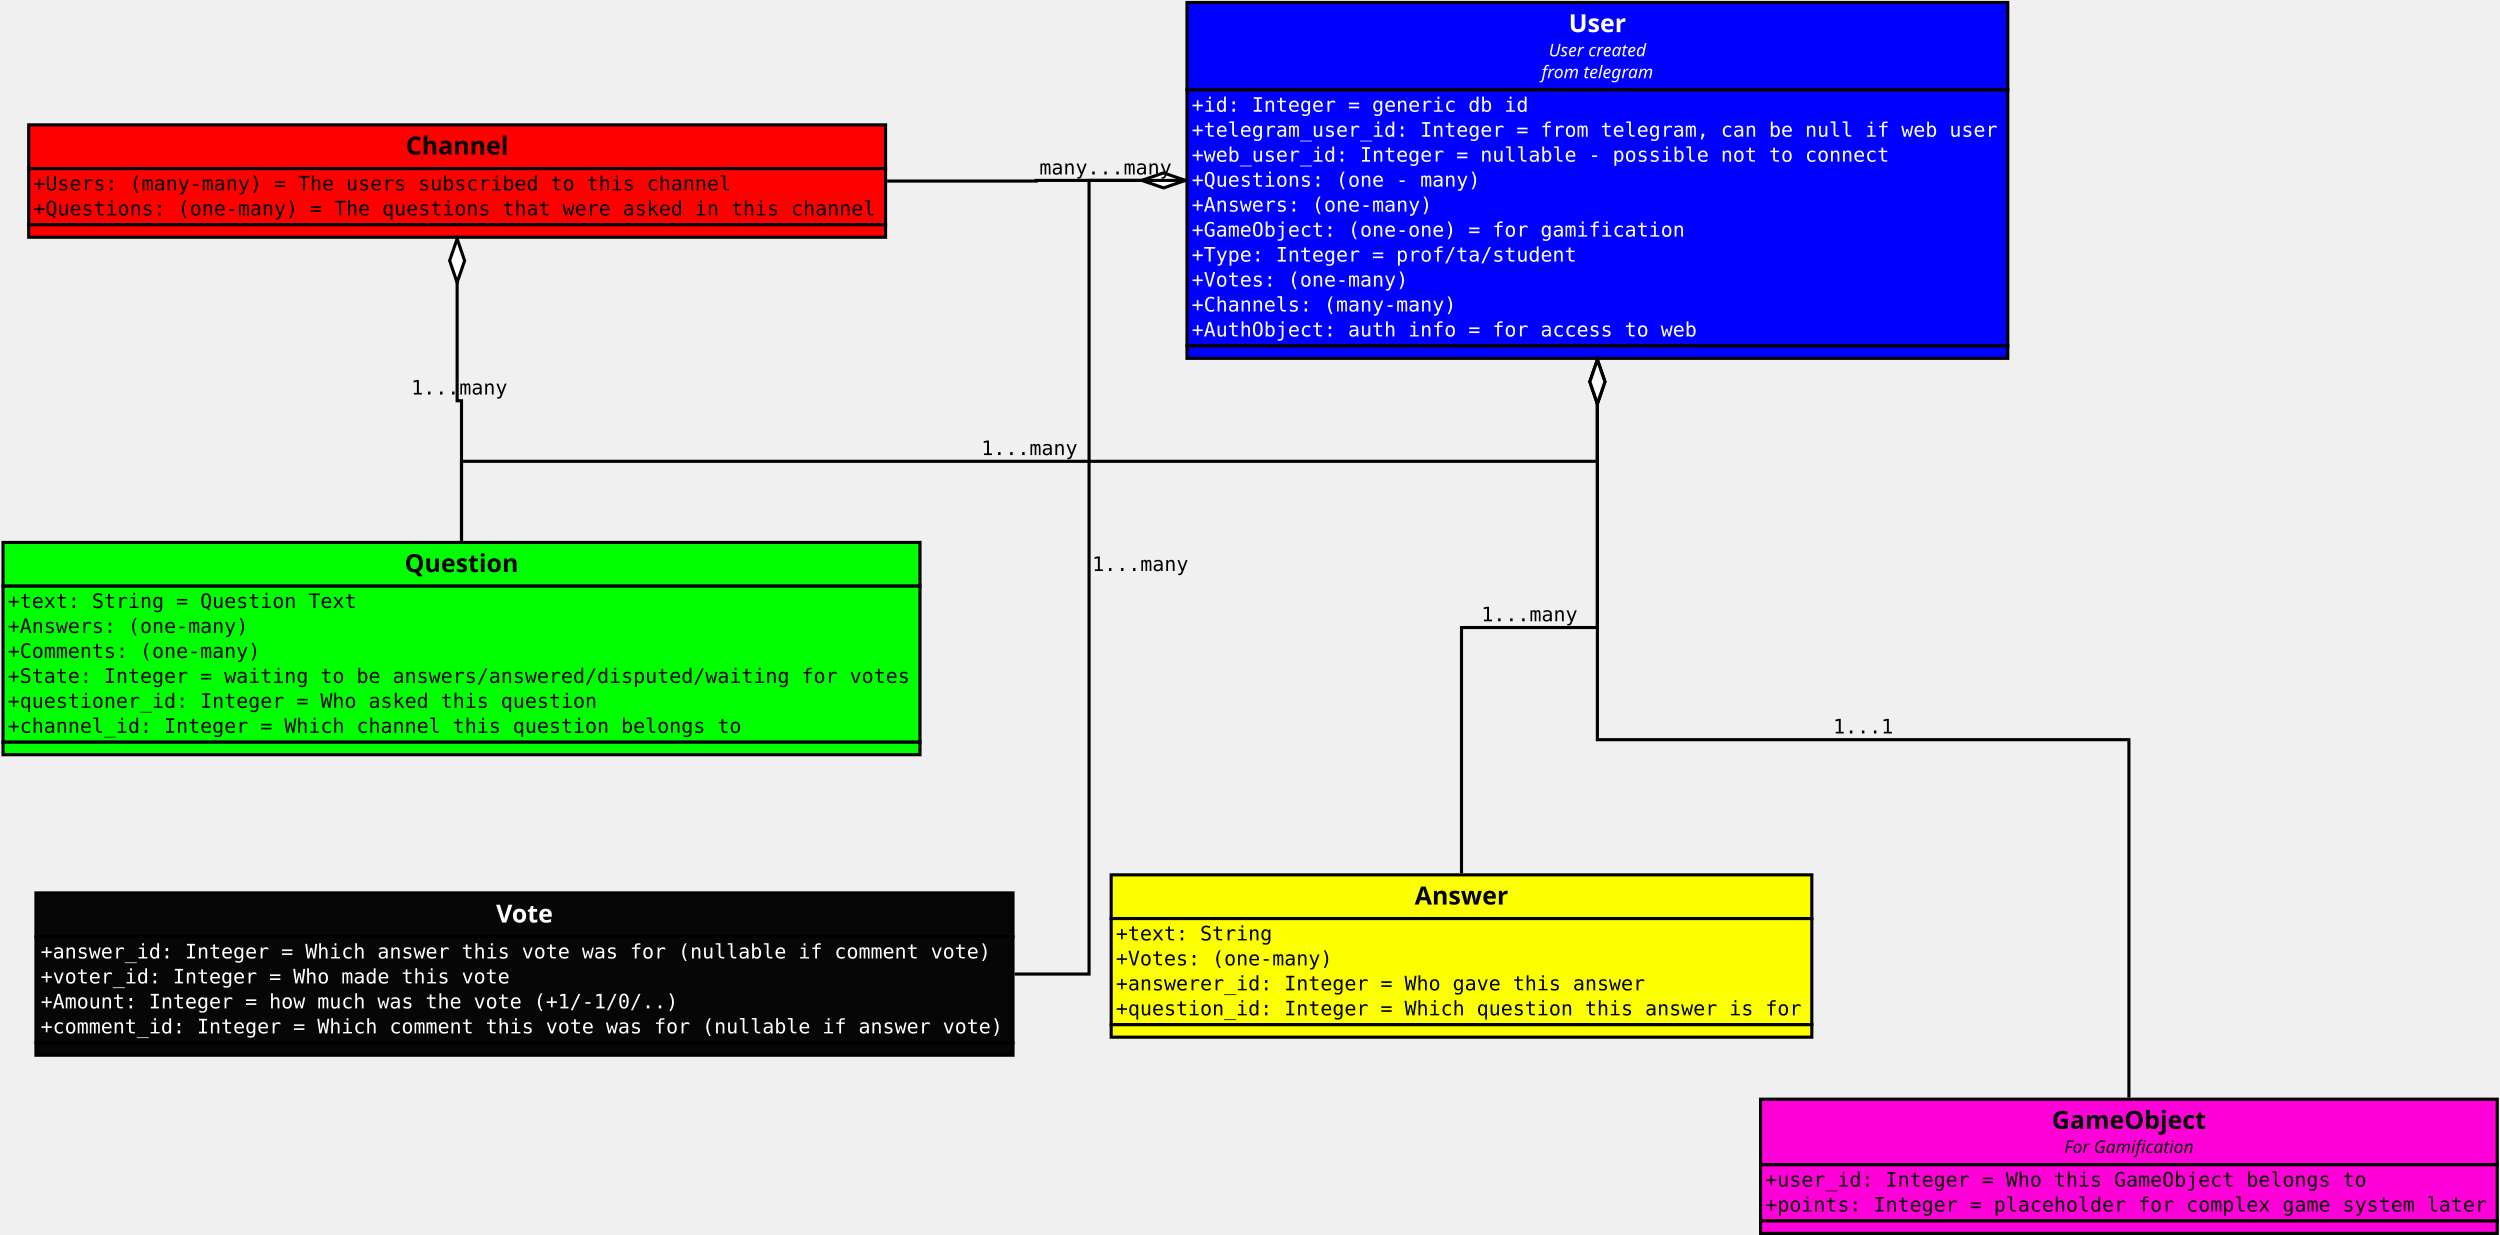
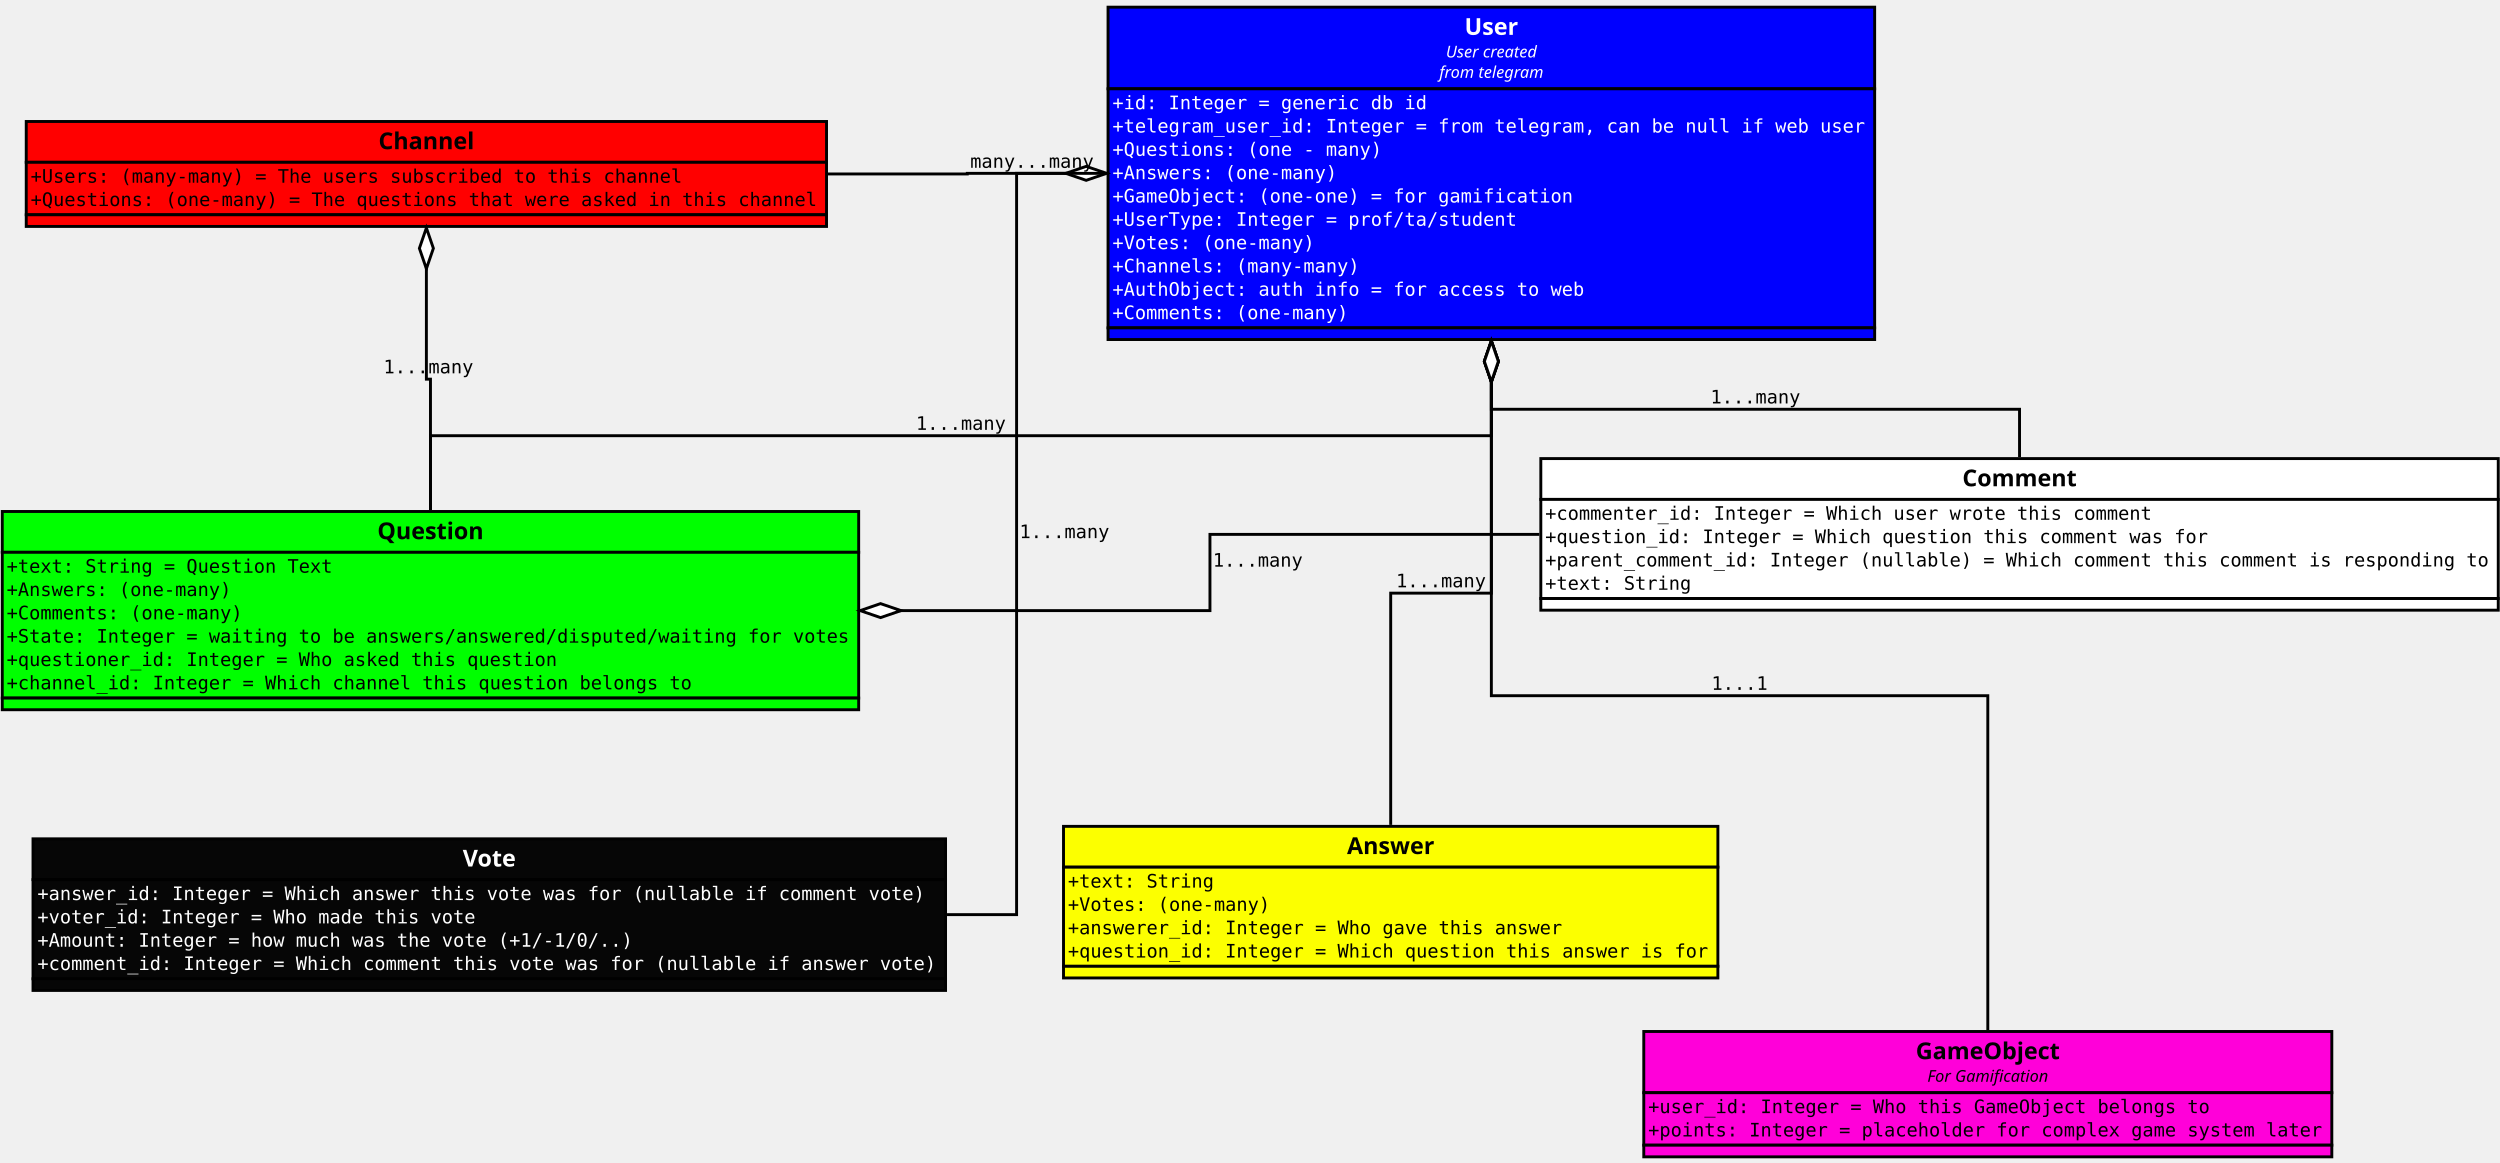
- <svg xmlns="http://www.w3.org/2000/svg" width="81cm" height="40cm" viewBox="-2 -5807 1601 791">
+ <svg xmlns="http://www.w3.org/2000/svg" width="86cm" height="40cm" viewBox="-2 -5807 1715 791">
  <g>
-     <rect style="fill: #0000ff" x="758.117" y="-5805.41" width="525.9" height="56" />
-     <rect style="fill: none; fill-opacity:0; stroke-width: 2; stroke: #000000" x="758.117" y="-5805.41" width="525.9" height="56" />
-     <text font-size="16" style="fill: #ffffff;text-anchor:middle;font-family:sans-serif;font-style:normal;font-weight:700" x="1021.07" y="-5786.41">User</text>
-     <text font-size="11.2" style="fill: #ffffff;text-anchor:middle;font-family:sans-serif;font-style:italic;font-weight:normal" x="1021.07" y="-5770.91">User created</text>
-     <text font-size="11.2" style="fill: #ffffff;text-anchor:middle;font-family:sans-serif;font-style:italic;font-weight:normal" x="1021.07" y="-5756.91">from telegram</text>
-     <rect style="fill: #0000ff" x="758.117" y="-5749.41" width="525.9" height="164" />
-     <rect style="fill: none; fill-opacity:0; stroke-width: 2; stroke: #000000" x="758.117" y="-5749.41" width="525.9" height="164" />
-     <text font-size="12.8" style="fill: #ffffff;text-anchor:start;font-family:monospace;font-style:normal;font-weight:normal" x="761.117" y="-5735.41">+id: Integer = generic db id</text>
-     <text font-size="12.8" style="fill: #ffffff;text-anchor:start;font-family:monospace;font-style:normal;font-weight:normal" x="761.117" y="-5719.41">+telegram_user_id: Integer = from telegram, can be null if web user</text>
-     <text font-size="12.8" style="fill: #ffffff;text-anchor:start;font-family:monospace;font-style:normal;font-weight:normal" x="761.117" y="-5703.41">+web_user_id: Integer = nullable  - possible not to connect</text>
-     <text font-size="12.8" style="fill: #ffffff;text-anchor:start;font-family:monospace;font-style:normal;font-weight:normal" x="761.117" y="-5687.41">+Questions: (one - many)</text>
-     <text font-size="12.8" style="fill: #ffffff;text-anchor:start;font-family:monospace;font-style:normal;font-weight:normal" x="761.117" y="-5671.41">+Answers: (one-many)</text>
-     <text font-size="12.8" style="fill: #ffffff;text-anchor:start;font-family:monospace;font-style:normal;font-weight:normal" x="761.117" y="-5655.41">+GameObject: (one-one) = for gamification</text>
-     <text font-size="12.8" style="fill: #ffffff;text-anchor:start;font-family:monospace;font-style:normal;font-weight:normal" x="761.117" y="-5639.41">+Type: Integer = prof/ta/student</text>
-     <text font-size="12.8" style="fill: #ffffff;text-anchor:start;font-family:monospace;font-style:normal;font-weight:normal" x="761.117" y="-5623.41">+Votes: (one-many)</text>
-     <text font-size="12.8" style="fill: #ffffff;text-anchor:start;font-family:monospace;font-style:normal;font-weight:normal" x="761.117" y="-5607.41">+Channels: (many-many)</text>
-     <text font-size="12.8" style="fill: #ffffff;text-anchor:start;font-family:monospace;font-style:normal;font-weight:normal" x="761.117" y="-5591.41">+AuthObject: auth info = for access to web</text>
-     <rect style="fill: #0000ff" x="758.117" y="-5585.41" width="525.9" height="8" />
-     <rect style="fill: none; fill-opacity:0; stroke-width: 2; stroke: #000000" x="758.117" y="-5585.41" width="525.9" height="8" />
+     <rect style="fill: #0000ff" x="758.116" y="-5805.42" width="525.9" height="56" />
+     <rect style="fill: none; fill-opacity:0; stroke-width: 2; stroke: #000000" x="758.116" y="-5805.42" width="525.9" height="56" />
+     <text font-size="16" style="fill: #ffffff;text-anchor:middle;font-family:sans-serif;font-style:normal;font-weight:700" x="1021.07" y="-5786.42">User</text>
+     <text font-size="11.2" style="fill: #ffffff;text-anchor:middle;font-family:sans-serif;font-style:italic;font-weight:normal" x="1021.07" y="-5770.92">User created</text>
+     <text font-size="11.2" style="fill: #ffffff;text-anchor:middle;font-family:sans-serif;font-style:italic;font-weight:normal" x="1021.07" y="-5756.92">from telegram</text>
+     <rect style="fill: #0000ff" x="758.116" y="-5749.42" width="525.9" height="164" />
+     <rect style="fill: none; fill-opacity:0; stroke-width: 2; stroke: #000000" x="758.116" y="-5749.42" width="525.9" height="164" />
+     <text font-size="12.8" style="fill: #ffffff;text-anchor:start;font-family:monospace;font-style:normal;font-weight:normal" x="761.116" y="-5735.42">+id: Integer = generic db id</text>
+     <text font-size="12.8" style="fill: #ffffff;text-anchor:start;font-family:monospace;font-style:normal;font-weight:normal" x="761.116" y="-5719.42">+telegram_user_id: Integer = from telegram, can be null if web user</text>
+     <text font-size="12.8" style="fill: #ffffff;text-anchor:start;font-family:monospace;font-style:normal;font-weight:normal" x="761.116" y="-5703.42">+Questions: (one - many)</text>
+     <text font-size="12.8" style="fill: #ffffff;text-anchor:start;font-family:monospace;font-style:normal;font-weight:normal" x="761.116" y="-5687.42">+Answers: (one-many)</text>
+     <text font-size="12.8" style="fill: #ffffff;text-anchor:start;font-family:monospace;font-style:normal;font-weight:normal" x="761.116" y="-5671.42">+GameObject: (one-one) = for gamification</text>
+     <text font-size="12.8" style="fill: #ffffff;text-anchor:start;font-family:monospace;font-style:normal;font-weight:normal" x="761.116" y="-5655.42">+UserType: Integer = prof/ta/student</text>
+     <text font-size="12.8" style="fill: #ffffff;text-anchor:start;font-family:monospace;font-style:normal;font-weight:normal" x="761.116" y="-5639.42">+Votes: (one-many)</text>
+     <text font-size="12.8" style="fill: #ffffff;text-anchor:start;font-family:monospace;font-style:normal;font-weight:normal" x="761.116" y="-5623.42">+Channels: (many-many)</text>
+     <text font-size="12.8" style="fill: #ffffff;text-anchor:start;font-family:monospace;font-style:normal;font-weight:normal" x="761.116" y="-5607.42">+AuthObject: auth info = for access to web</text>
+     <text font-size="12.8" style="fill: #ffffff;text-anchor:start;font-family:monospace;font-style:normal;font-weight:normal" x="761.116" y="-5591.42">+Comments: (one-many)</text>
+     <rect style="fill: #0000ff" x="758.116" y="-5585.42" width="525.9" height="8" />
+     <rect style="fill: none; fill-opacity:0; stroke-width: 2; stroke: #000000" x="758.116" y="-5585.42" width="525.9" height="8" />
  </g>
  <g>
-     <rect style="fill: #00ff00" x="-0.448" y="-5459.45" width="587.5" height="28" />
-     <rect style="fill: none; fill-opacity:0; stroke-width: 2; stroke: #000000" x="-0.448" y="-5459.45" width="587.5" height="28" />
-     <text font-size="16" style="fill: #000000;text-anchor:middle;font-family:sans-serif;font-style:normal;font-weight:700" x="293.302" y="-5440.45">Question</text>
-     <rect style="fill: #00ff00" x="-0.448" y="-5431.45" width="587.5" height="100" />
-     <rect style="fill: none; fill-opacity:0; stroke-width: 2; stroke: #000000" x="-0.448" y="-5431.45" width="587.5" height="100" />
-     <text font-size="12.8" style="fill: #000000;text-anchor:start;font-family:monospace;font-style:normal;font-weight:normal" x="2.552" y="-5417.45">+text: String = Question Text</text>
-     <text font-size="12.8" style="fill: #000000;text-anchor:start;font-family:monospace;font-style:normal;font-weight:normal" x="2.552" y="-5401.45">+Answers: (one-many)</text>
-     <text font-size="12.8" style="fill: #000000;text-anchor:start;font-family:monospace;font-style:normal;font-weight:normal" x="2.552" y="-5385.45">+Comments: (one-many)</text>
-     <text font-size="12.8" style="fill: #000000;text-anchor:start;font-family:monospace;font-style:normal;font-weight:normal" x="2.552" y="-5369.45">+State: Integer = waiting to be answers/answered/disputed/waiting for votes</text>
-     <text font-size="12.8" style="fill: #000000;text-anchor:start;font-family:monospace;font-style:normal;font-weight:normal" x="2.552" y="-5353.45">+questioner_id: Integer = Who asked this question</text>
-     <text font-size="12.8" style="fill: #000000;text-anchor:start;font-family:monospace;font-style:normal;font-weight:normal" x="2.552" y="-5337.45">+channel_id: Integer = Which channel this question belongs to</text>
-     <rect style="fill: #00ff00" x="-0.448" y="-5331.45" width="587.5" height="8" />
-     <rect style="fill: none; fill-opacity:0; stroke-width: 2; stroke: #000000" x="-0.448" y="-5331.45" width="587.5" height="8" />
+     <rect style="fill: #00ff00" x="-0.448" y="-5459.46" width="587.5" height="28" />
+     <rect style="fill: none; fill-opacity:0; stroke-width: 2; stroke: #000000" x="-0.448" y="-5459.46" width="587.5" height="28" />
+     <text font-size="16" style="fill: #000000;text-anchor:middle;font-family:sans-serif;font-style:normal;font-weight:700" x="293.302" y="-5440.46">Question</text>
+     <rect style="fill: #00ff00" x="-0.448" y="-5431.46" width="587.5" height="100" />
+     <rect style="fill: none; fill-opacity:0; stroke-width: 2; stroke: #000000" x="-0.448" y="-5431.46" width="587.5" height="100" />
+     <text font-size="12.8" style="fill: #000000;text-anchor:start;font-family:monospace;font-style:normal;font-weight:normal" x="2.552" y="-5417.46">+text: String = Question Text</text>
+     <text font-size="12.8" style="fill: #000000;text-anchor:start;font-family:monospace;font-style:normal;font-weight:normal" x="2.552" y="-5401.46">+Answers: (one-many)</text>
+     <text font-size="12.8" style="fill: #000000;text-anchor:start;font-family:monospace;font-style:normal;font-weight:normal" x="2.552" y="-5385.46">+Comments: (one-many)</text>
+     <text font-size="12.8" style="fill: #000000;text-anchor:start;font-family:monospace;font-style:normal;font-weight:normal" x="2.552" y="-5369.46">+State: Integer = waiting to be answers/answered/disputed/waiting for votes</text>
+     <text font-size="12.8" style="fill: #000000;text-anchor:start;font-family:monospace;font-style:normal;font-weight:normal" x="2.552" y="-5353.46">+questioner_id: Integer = Who asked this question</text>
+     <text font-size="12.8" style="fill: #000000;text-anchor:start;font-family:monospace;font-style:normal;font-weight:normal" x="2.552" y="-5337.46">+channel_id: Integer = Which channel this question belongs to</text>
+     <rect style="fill: #00ff00" x="-0.448" y="-5331.46" width="587.5" height="8" />
+     <rect style="fill: none; fill-opacity:0; stroke-width: 2; stroke: #000000" x="-0.448" y="-5331.46" width="587.5" height="8" />
  </g>
  <g>
-     <rect style="fill: #fcff00" x="709.565" y="-5246.47" width="448.9" height="28" />
-     <rect style="fill: none; fill-opacity:0; stroke-width: 2; stroke: #000000" x="709.565" y="-5246.47" width="448.9" height="28" />
-     <text font-size="16" style="fill: #000000;text-anchor:middle;font-family:sans-serif;font-style:normal;font-weight:700" x="934.015" y="-5227.47">Answer</text>
-     <rect style="fill: #fcff00" x="709.565" y="-5218.47" width="448.9" height="68" />
-     <rect style="fill: none; fill-opacity:0; stroke-width: 2; stroke: #000000" x="709.565" y="-5218.47" width="448.9" height="68" />
-     <text font-size="12.8" style="fill: #000000;text-anchor:start;font-family:monospace;font-style:normal;font-weight:normal" x="712.565" y="-5204.47">+text: String</text>
-     <text font-size="12.8" style="fill: #000000;text-anchor:start;font-family:monospace;font-style:normal;font-weight:normal" x="712.565" y="-5188.47">+Votes: (one-many)</text>
-     <text font-size="12.8" style="fill: #000000;text-anchor:start;font-family:monospace;font-style:normal;font-weight:normal" x="712.565" y="-5172.47">+answerer_id: Integer = Who gave this answer</text>
-     <text font-size="12.8" style="fill: #000000;text-anchor:start;font-family:monospace;font-style:normal;font-weight:normal" x="712.565" y="-5156.47">+question_id: Integer = Which question this answer is for</text>
-     <rect style="fill: #fcff00" x="709.565" y="-5150.47" width="448.9" height="8" />
-     <rect style="fill: none; fill-opacity:0; stroke-width: 2; stroke: #000000" x="709.565" y="-5150.47" width="448.9" height="8" />
+     <rect style="fill: #fcff00" x="727.566" y="-5243.46" width="448.9" height="28" />
+     <rect style="fill: none; fill-opacity:0; stroke-width: 2; stroke: #000000" x="727.566" y="-5243.46" width="448.9" height="28" />
+     <text font-size="16" style="fill: #000000;text-anchor:middle;font-family:sans-serif;font-style:normal;font-weight:700" x="952.016" y="-5224.46">Answer</text>
+     <rect style="fill: #fcff00" x="727.566" y="-5215.46" width="448.9" height="68" />
+     <rect style="fill: none; fill-opacity:0; stroke-width: 2; stroke: #000000" x="727.566" y="-5215.46" width="448.9" height="68" />
+     <text font-size="12.8" style="fill: #000000;text-anchor:start;font-family:monospace;font-style:normal;font-weight:normal" x="730.566" y="-5201.46">+text: String</text>
+     <text font-size="12.8" style="fill: #000000;text-anchor:start;font-family:monospace;font-style:normal;font-weight:normal" x="730.566" y="-5185.46">+Votes: (one-many)</text>
+     <text font-size="12.8" style="fill: #000000;text-anchor:start;font-family:monospace;font-style:normal;font-weight:normal" x="730.566" y="-5169.46">+answerer_id: Integer = Who gave this answer</text>
+     <text font-size="12.8" style="fill: #000000;text-anchor:start;font-family:monospace;font-style:normal;font-weight:normal" x="730.566" y="-5153.46">+question_id: Integer = Which question this answer is for</text>
+     <rect style="fill: #fcff00" x="727.566" y="-5147.46" width="448.9" height="8" />
+     <rect style="fill: none; fill-opacity:0; stroke-width: 2; stroke: #000000" x="727.566" y="-5147.46" width="448.9" height="8" />
  </g>
  <g>
-     <polyline style="fill: none; fill-opacity:0; stroke-width: 2; stroke: #000000" points="1021.07,-5551.23 1021.07,-5511.43 293.302,-5511.43 293.302,-5460.46 " />
+     <polyline style="fill: none; fill-opacity:0; stroke-width: 2; stroke: #000000" points="1021.07,-5551.24 1021.07,-5511.44 293.302,-5511.44 293.302,-5460.47 " />
    <polygon style="fill: #ffffff" points="1021.07,-5576.41 1025.87,-5562.41 1021.07,-5548.41 1016.27,-5562.41 " />
    <polygon style="fill: none; fill-opacity:0; stroke-width: 2; stroke: #000000" points="1021.07,-5576.41 1025.87,-5562.41 1021.07,-5548.41 1016.27,-5562.41 " />
-     <text font-size="12.8" style="fill: #000000;text-anchor:middle;font-family:monospace;font-style:normal;font-weight:normal" x="657.184" y="-5515.43">1...many</text>
+     <text font-size="12.8" style="fill: #000000;text-anchor:middle;font-family:monospace;font-style:normal;font-weight:normal" x="657.184" y="-5515.44">1...many</text>
+     <text font-size="12.8" style="fill: #000000;text-anchor:start;font-family:monospace;font-style:normal;font-weight:normal" x="1032.07" y="-5564.41" />
+     <text font-size="12.8" style="fill: #000000;text-anchor:start;font-family:monospace;font-style:normal;font-weight:normal" x="297.302" y="-5464.47" />
  </g>
  <g>
-     <polyline style="fill: none; fill-opacity:0; stroke-width: 2; stroke: #000000" points="1021.07,-5551.23 1021.07,-5404.94 934.015,-5404.94 934.015,-5247.47 " />
+     <polyline style="fill: none; fill-opacity:0; stroke-width: 2; stroke: #000000" points="1021.07,-5551.24 1021.07,-5403.44 952.016,-5403.44 952.016,-5244.47 " />
    <polygon style="fill: #ffffff" points="1021.07,-5576.41 1025.87,-5562.41 1021.07,-5548.41 1016.27,-5562.41 " />
    <polygon style="fill: none; fill-opacity:0; stroke-width: 2; stroke: #000000" points="1021.07,-5576.41 1025.87,-5562.41 1021.07,-5548.41 1016.27,-5562.41 " />
-     <text font-size="12.8" style="fill: #000000;text-anchor:middle;font-family:monospace;font-style:normal;font-weight:normal" x="977.541" y="-5408.94">1...many</text>
+     <text font-size="12.8" style="fill: #000000;text-anchor:middle;font-family:monospace;font-style:normal;font-weight:normal" x="986.541" y="-5407.44">1...many</text>
+     <text font-size="12.8" style="fill: #000000;text-anchor:start;font-family:monospace;font-style:normal;font-weight:normal" x="1032.07" y="-5564.41" />
+     <text font-size="12.8" style="fill: #000000;text-anchor:start;font-family:monospace;font-style:normal;font-weight:normal" x="956.016" y="-5248.47" />
  </g>
  <g>
    <rect style="fill: #ff00d9" x="1125.63" y="-5102.74" width="472" height="42" />
    <rect style="fill: none; fill-opacity:0; stroke-width: 2; stroke: #000000" x="1125.63" y="-5102.74" width="472" height="42" />
    <text font-size="16" style="fill: #000000;text-anchor:middle;font-family:sans-serif;font-style:normal;font-weight:700" x="1361.63" y="-5083.74">GameObject</text>
    <text font-size="11.2" style="fill: #000000;text-anchor:middle;font-family:sans-serif;font-style:italic;font-weight:normal" x="1361.63" y="-5068.24">For Gamification</text>
    <rect style="fill: #ff00d9" x="1125.63" y="-5060.74" width="472" height="36" />
    <rect style="fill: none; fill-opacity:0; stroke-width: 2; stroke: #000000" x="1125.63" y="-5060.74" width="472" height="36" />
    <text font-size="12.8" style="fill: #000000;text-anchor:start;font-family:monospace;font-style:normal;font-weight:normal" x="1128.63" y="-5046.74">+user_id: Integer = Who this GameObject belongs to</text>
    <text font-size="12.8" style="fill: #000000;text-anchor:start;font-family:monospace;font-style:normal;font-weight:normal" x="1128.63" y="-5030.74">+points: Integer = placeholder for complex game system later</text>
    <rect style="fill: #ff00d9" x="1125.63" y="-5024.74" width="472" height="8" />
    <rect style="fill: none; fill-opacity:0; stroke-width: 2; stroke: #000000" x="1125.63" y="-5024.74" width="472" height="8" />
  </g>
  <g>
-     <polyline style="fill: none; fill-opacity:0; stroke-width: 2; stroke: #000000" points="1021.07,-5551.23 1021.07,-5333.08 1361.63,-5333.08 1361.63,-5103.75 " />
+     <polyline style="fill: none; fill-opacity:0; stroke-width: 2; stroke: #000000" points="1021.07,-5551.24 1021.07,-5333.08 1361.63,-5333.08 1361.63,-5103.75 " />
    <polygon style="fill: #ffffff" points="1021.07,-5576.41 1025.87,-5562.41 1021.07,-5548.41 1016.27,-5562.41 " />
    <polygon style="fill: none; fill-opacity:0; stroke-width: 2; stroke: #000000" points="1021.07,-5576.41 1025.87,-5562.41 1021.07,-5548.41 1016.27,-5562.41 " />
    <text font-size="12.8" style="fill: #000000;text-anchor:middle;font-family:monospace;font-style:normal;font-weight:normal" x="1191.35" y="-5337.08">1...1</text>
+     <text font-size="12.8" style="fill: #000000;text-anchor:start;font-family:monospace;font-style:normal;font-weight:normal" x="1032.07" y="-5564.41" />
+     <text font-size="12.8" style="fill: #000000;text-anchor:start;font-family:monospace;font-style:normal;font-weight:normal" x="1365.63" y="-5107.75" />
  </g>
  <g>
-     <rect style="fill: #060606" x="20.647" y="-5234.91" width="626" height="28" />
-     <rect style="fill: none; fill-opacity:0; stroke-width: 2; stroke: #000000" x="20.647" y="-5234.91" width="626" height="28" />
-     <text font-size="16" style="fill: #ffffff;text-anchor:middle;font-family:sans-serif;font-style:normal;font-weight:700" x="333.647" y="-5215.91">Vote</text>
-     <rect style="fill: #060606" x="20.647" y="-5206.91" width="626" height="68" />
-     <rect style="fill: none; fill-opacity:0; stroke-width: 2; stroke: #000000" x="20.647" y="-5206.91" width="626" height="68" />
-     <text font-size="12.8" style="fill: #ffffff;text-anchor:start;font-family:monospace;font-style:normal;font-weight:normal" x="23.647" y="-5192.91">+answer_id: Integer = Which answer this vote was for (nullable if comment vote)</text>
-     <text font-size="12.8" style="fill: #ffffff;text-anchor:start;font-family:monospace;font-style:normal;font-weight:normal" x="23.647" y="-5176.91">+voter_id: Integer = Who made this vote</text>
-     <text font-size="12.8" style="fill: #ffffff;text-anchor:start;font-family:monospace;font-style:normal;font-weight:normal" x="23.647" y="-5160.91">+Amount: Integer = how much was the vote (+1/-1/0/..)</text>
-     <text font-size="12.8" style="fill: #ffffff;text-anchor:start;font-family:monospace;font-style:normal;font-weight:normal" x="23.647" y="-5144.91">+comment_id: Integer = Which comment this vote was for (nullable if answer vote)</text>
-     <rect style="fill: #060606" x="20.647" y="-5138.91" width="626" height="8" />
-     <rect style="fill: none; fill-opacity:0; stroke-width: 2; stroke: #000000" x="20.647" y="-5138.91" width="626" height="8" />
+     <rect style="fill: #060606" x="20.647" y="-5234.9" width="626" height="28" />
+     <rect style="fill: none; fill-opacity:0; stroke-width: 2; stroke: #000000" x="20.647" y="-5234.9" width="626" height="28" />
+     <text font-size="16" style="fill: #ffffff;text-anchor:middle;font-family:sans-serif;font-style:normal;font-weight:700" x="333.647" y="-5215.9">Vote</text>
+     <rect style="fill: #060606" x="20.647" y="-5206.9" width="626" height="68" />
+     <rect style="fill: none; fill-opacity:0; stroke-width: 2; stroke: #000000" x="20.647" y="-5206.9" width="626" height="68" />
+     <text font-size="12.8" style="fill: #ffffff;text-anchor:start;font-family:monospace;font-style:normal;font-weight:normal" x="23.647" y="-5192.9">+answer_id: Integer = Which answer this vote was for (nullable if comment vote)</text>
+     <text font-size="12.8" style="fill: #ffffff;text-anchor:start;font-family:monospace;font-style:normal;font-weight:normal" x="23.647" y="-5176.9">+voter_id: Integer = Who made this vote</text>
+     <text font-size="12.8" style="fill: #ffffff;text-anchor:start;font-family:monospace;font-style:normal;font-weight:normal" x="23.647" y="-5160.9">+Amount: Integer = how much was the vote (+1/-1/0/..)</text>
+     <text font-size="12.8" style="fill: #ffffff;text-anchor:start;font-family:monospace;font-style:normal;font-weight:normal" x="23.647" y="-5144.9">+comment_id: Integer = Which comment this vote was for (nullable if answer vote)</text>
+     <rect style="fill: #060606" x="20.647" y="-5138.9" width="626" height="8" />
+     <rect style="fill: none; fill-opacity:0; stroke-width: 2; stroke: #000000" x="20.647" y="-5138.9" width="626" height="8" />
  </g>
  <g>
    <rect style="fill: #ff0000" x="16" y="-5727" width="549" height="28" />
    <rect style="fill: none; fill-opacity:0; stroke-width: 2; stroke: #000000" x="16" y="-5727" width="549" height="28" />
    <text font-size="16" style="fill: #000000;text-anchor:middle;font-family:sans-serif;font-style:normal;font-weight:700" x="290.5" y="-5708">Channel</text>
    <rect style="fill: #ff0000" x="16" y="-5699" width="549" height="36" />
    <rect style="fill: none; fill-opacity:0; stroke-width: 2; stroke: #000000" x="16" y="-5699" width="549" height="36" />
    <text font-size="12.8" style="fill: #000000;text-anchor:start;font-family:monospace;font-style:normal;font-weight:normal" x="19" y="-5685">+Users: (many-many) = The users subscribed to this channel</text>
    <text font-size="12.8" style="fill: #000000;text-anchor:start;font-family:monospace;font-style:normal;font-weight:normal" x="19" y="-5669">+Questions: (one-many) = The questions that were asked in this channel</text>
    <rect style="fill: #ff0000" x="16" y="-5663" width="549" height="8" />
    <rect style="fill: none; fill-opacity:0; stroke-width: 2; stroke: #000000" x="16" y="-5663" width="549" height="8" />
  </g>
  <g>
-     <polyline style="fill: none; fill-opacity:0; stroke-width: 2; stroke: #000000" points="290.5,-5628.82 290.5,-5550.23 293.302,-5550.23 293.302,-5460.46 " />
+     <polyline style="fill: none; fill-opacity:0; stroke-width: 2; stroke: #000000" points="290.5,-5628.82 290.5,-5550.23 293.302,-5550.23 293.302,-5460.47 " />
    <polygon style="fill: #ffffff" points="290.5,-5653.99 295.3,-5639.99 290.5,-5625.99 285.7,-5639.99 " />
    <polygon style="fill: none; fill-opacity:0; stroke-width: 2; stroke: #000000" points="290.5,-5653.99 295.3,-5639.99 290.5,-5625.99 285.7,-5639.99 " />
    <text font-size="12.8" style="fill: #000000;text-anchor:middle;font-family:monospace;font-style:normal;font-weight:normal" x="291.901" y="-5554.23">1...many</text>
+     <text font-size="12.8" style="fill: #000000;text-anchor:start;font-family:monospace;font-style:normal;font-weight:normal" x="301.5" y="-5641.99" />
+     <text font-size="12.8" style="fill: #000000;text-anchor:start;font-family:monospace;font-style:normal;font-weight:normal" x="297.302" y="-5464.47" />
  </g>
  <g>
-     <polyline style="fill: none; fill-opacity:0; stroke-width: 2; stroke: #000000" points="731.937,-5691.41 695.383,-5691.41 695.383,-5182.91 647.656,-5182.91 " />
-     <polygon style="fill: #ffffff" points="757.109,-5691.41 743.109,-5686.61 729.109,-5691.41 743.109,-5696.21 " />
-     <polygon style="fill: none; fill-opacity:0; stroke-width: 2; stroke: #000000" points="757.109,-5691.41 743.109,-5686.61 729.109,-5691.41 743.109,-5696.21 " />
-     <text font-size="12.8" style="fill: #000000;text-anchor:start;font-family:monospace;font-style:normal;font-weight:normal" x="697.383" y="-5441.16">1...many</text>
+     <polyline style="fill: none; fill-opacity:0; stroke-width: 2; stroke: #000000" points="731.936,-5691.42 695.382,-5691.42 695.382,-5182.9 647.656,-5182.9 " />
+     <polygon style="fill: #ffffff" points="757.108,-5691.42 743.108,-5686.62 729.108,-5691.42 743.108,-5696.22 " />
+     <polygon style="fill: none; fill-opacity:0; stroke-width: 2; stroke: #000000" points="757.108,-5691.42 743.108,-5686.62 729.108,-5691.42 743.108,-5696.22 " />
+     <text font-size="12.8" style="fill: #000000;text-anchor:start;font-family:monospace;font-style:normal;font-weight:normal" x="697.382" y="-5441.16">1...many</text>
+     <text font-size="12.8" style="fill: #000000;text-anchor:end;font-family:monospace;font-style:normal;font-weight:normal" x="725.108" y="-5695.42" />
+     <text font-size="12.8" style="fill: #000000;text-anchor:start;font-family:monospace;font-style:normal;font-weight:normal" x="651.656" y="-5186.9" />
  </g>
  <g>
-     <polyline style="fill: none; fill-opacity:0; stroke-width: 2; stroke: #000000" points="566.008,-5691 661.559,-5691 661.559,-5691.41 757.109,-5691.41 " />
-     <text font-size="12.8" style="fill: #000000;text-anchor:start;font-family:monospace;font-style:normal;font-weight:normal" x="663.559" y="-5695.21">many...many</text>
+     <polyline style="fill: none; fill-opacity:0; stroke-width: 2; stroke: #000000" points="566.008,-5691 661.558,-5691 661.558,-5691.42 757.108,-5691.42 " />
+     <text font-size="12.8" style="fill: #000000;text-anchor:start;font-family:monospace;font-style:normal;font-weight:normal" x="663.558" y="-5695.21">many...many</text>
+     <text font-size="12.8" style="fill: #000000;text-anchor:start;font-family:monospace;font-style:normal;font-weight:normal" x="570.008" y="-5695" />
+     <text font-size="12.8" style="fill: #000000;text-anchor:end;font-family:monospace;font-style:normal;font-weight:normal" x="753.108" y="-5695.42" />
+   </g>
+   <g>
+     <rect style="fill: #ffffff" x="1055" y="-5495.75" width="656.8" height="28" />
+     <rect style="fill: none; fill-opacity:0; stroke-width: 2; stroke: #000000" x="1055" y="-5495.75" width="656.8" height="28" />
+     <text font-size="16" style="fill: #000000;text-anchor:middle;font-family:sans-serif;font-style:normal;font-weight:700" x="1383.4" y="-5476.75">Comment</text>
+     <rect style="fill: #ffffff" x="1055" y="-5467.75" width="656.8" height="68" />
+     <rect style="fill: none; fill-opacity:0; stroke-width: 2; stroke: #000000" x="1055" y="-5467.75" width="656.8" height="68" />
+     <text font-size="12.8" style="fill: #000000;text-anchor:start;font-family:monospace;font-style:normal;font-weight:normal" x="1058" y="-5453.75">+commenter_id: Integer = Which user wrote this comment</text>
+     <text font-size="12.8" style="fill: #000000;text-anchor:start;font-family:monospace;font-style:normal;font-weight:normal" x="1058" y="-5437.75">+question_id: Integer = Which question this comment was for</text>
+     <text font-size="12.8" style="fill: #000000;text-anchor:start;font-family:monospace;font-style:normal;font-weight:normal" x="1058" y="-5421.75">+parent_comment_id: Integer (nullable) = Which comment this comment is responding to</text>
+     <text font-size="12.8" style="fill: #000000;text-anchor:start;font-family:monospace;font-style:normal;font-weight:normal" x="1058" y="-5405.75">+text: String</text>
+     <rect style="fill: #ffffff" x="1055" y="-5399.75" width="656.8" height="8" />
+     <rect style="fill: none; fill-opacity:0; stroke-width: 2; stroke: #000000" x="1055" y="-5399.75" width="656.8" height="8" />
+   </g>
+   <g>
+     <polyline style="fill: none; fill-opacity:0; stroke-width: 2; stroke: #000000" points="613.227,-5391.46 828.028,-5391.46 828.028,-5443.75 1054.02,-5443.75 " />
+     <polygon style="fill: #ffffff" points="588.056,-5391.46 602.056,-5396.26 616.056,-5391.46 602.056,-5386.66 " />
+     <polygon style="fill: none; fill-opacity:0; stroke-width: 2; stroke: #000000" points="588.056,-5391.46 602.056,-5396.26 616.056,-5391.46 602.056,-5386.66 " />
+     <text font-size="12.8" style="fill: #000000;text-anchor:start;font-family:monospace;font-style:normal;font-weight:normal" x="830.028" y="-5421.6">1...many</text>
+   </g>
+   <g>
+     <polyline style="fill: none; fill-opacity:0; stroke-width: 2; stroke: #000000" points="1021.07,-5551.24 1021.07,-5529.58 1383.4,-5529.58 1383.4,-5496.76 " />
+     <polygon style="fill: #ffffff" points="1021.07,-5576.41 1025.87,-5562.41 1021.07,-5548.41 1016.27,-5562.41 " />
+     <polygon style="fill: none; fill-opacity:0; stroke-width: 2; stroke: #000000" points="1021.07,-5576.41 1025.87,-5562.41 1021.07,-5548.41 1016.27,-5562.41 " />
+     <text font-size="12.8" style="fill: #000000;text-anchor:middle;font-family:monospace;font-style:normal;font-weight:normal" x="1202.23" y="-5533.58">1...many</text>
  </g>
</svg>
